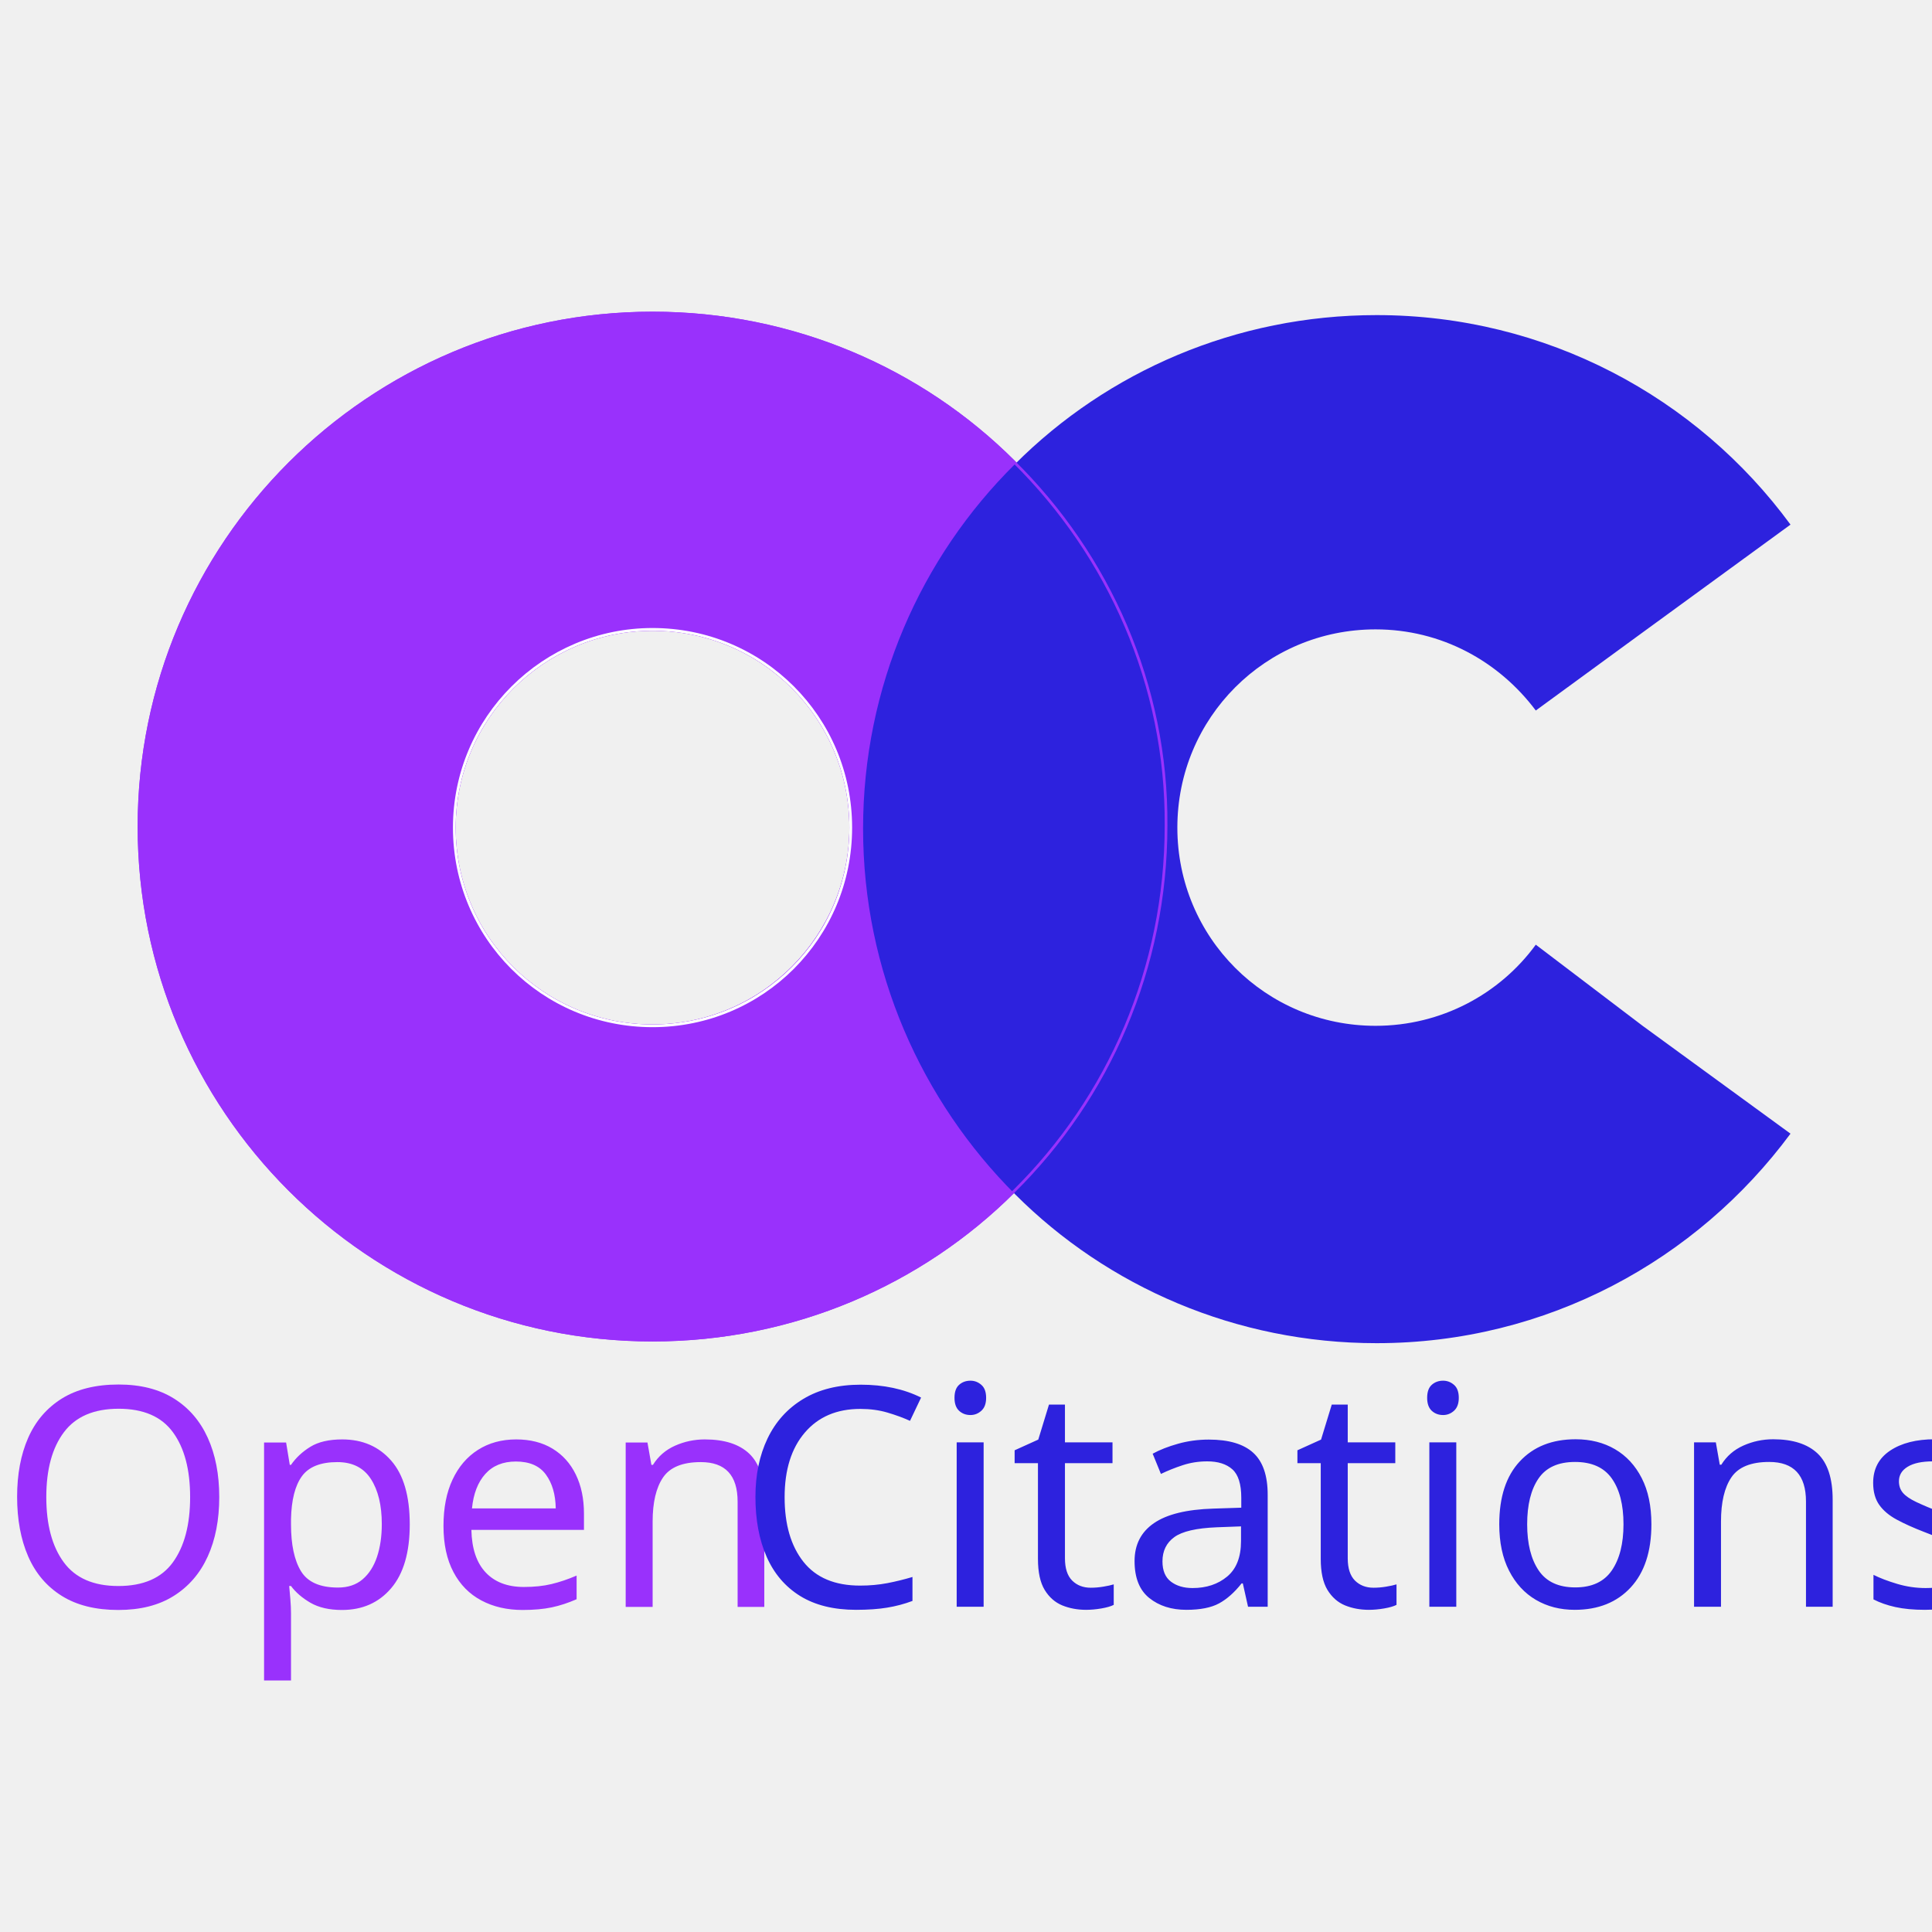
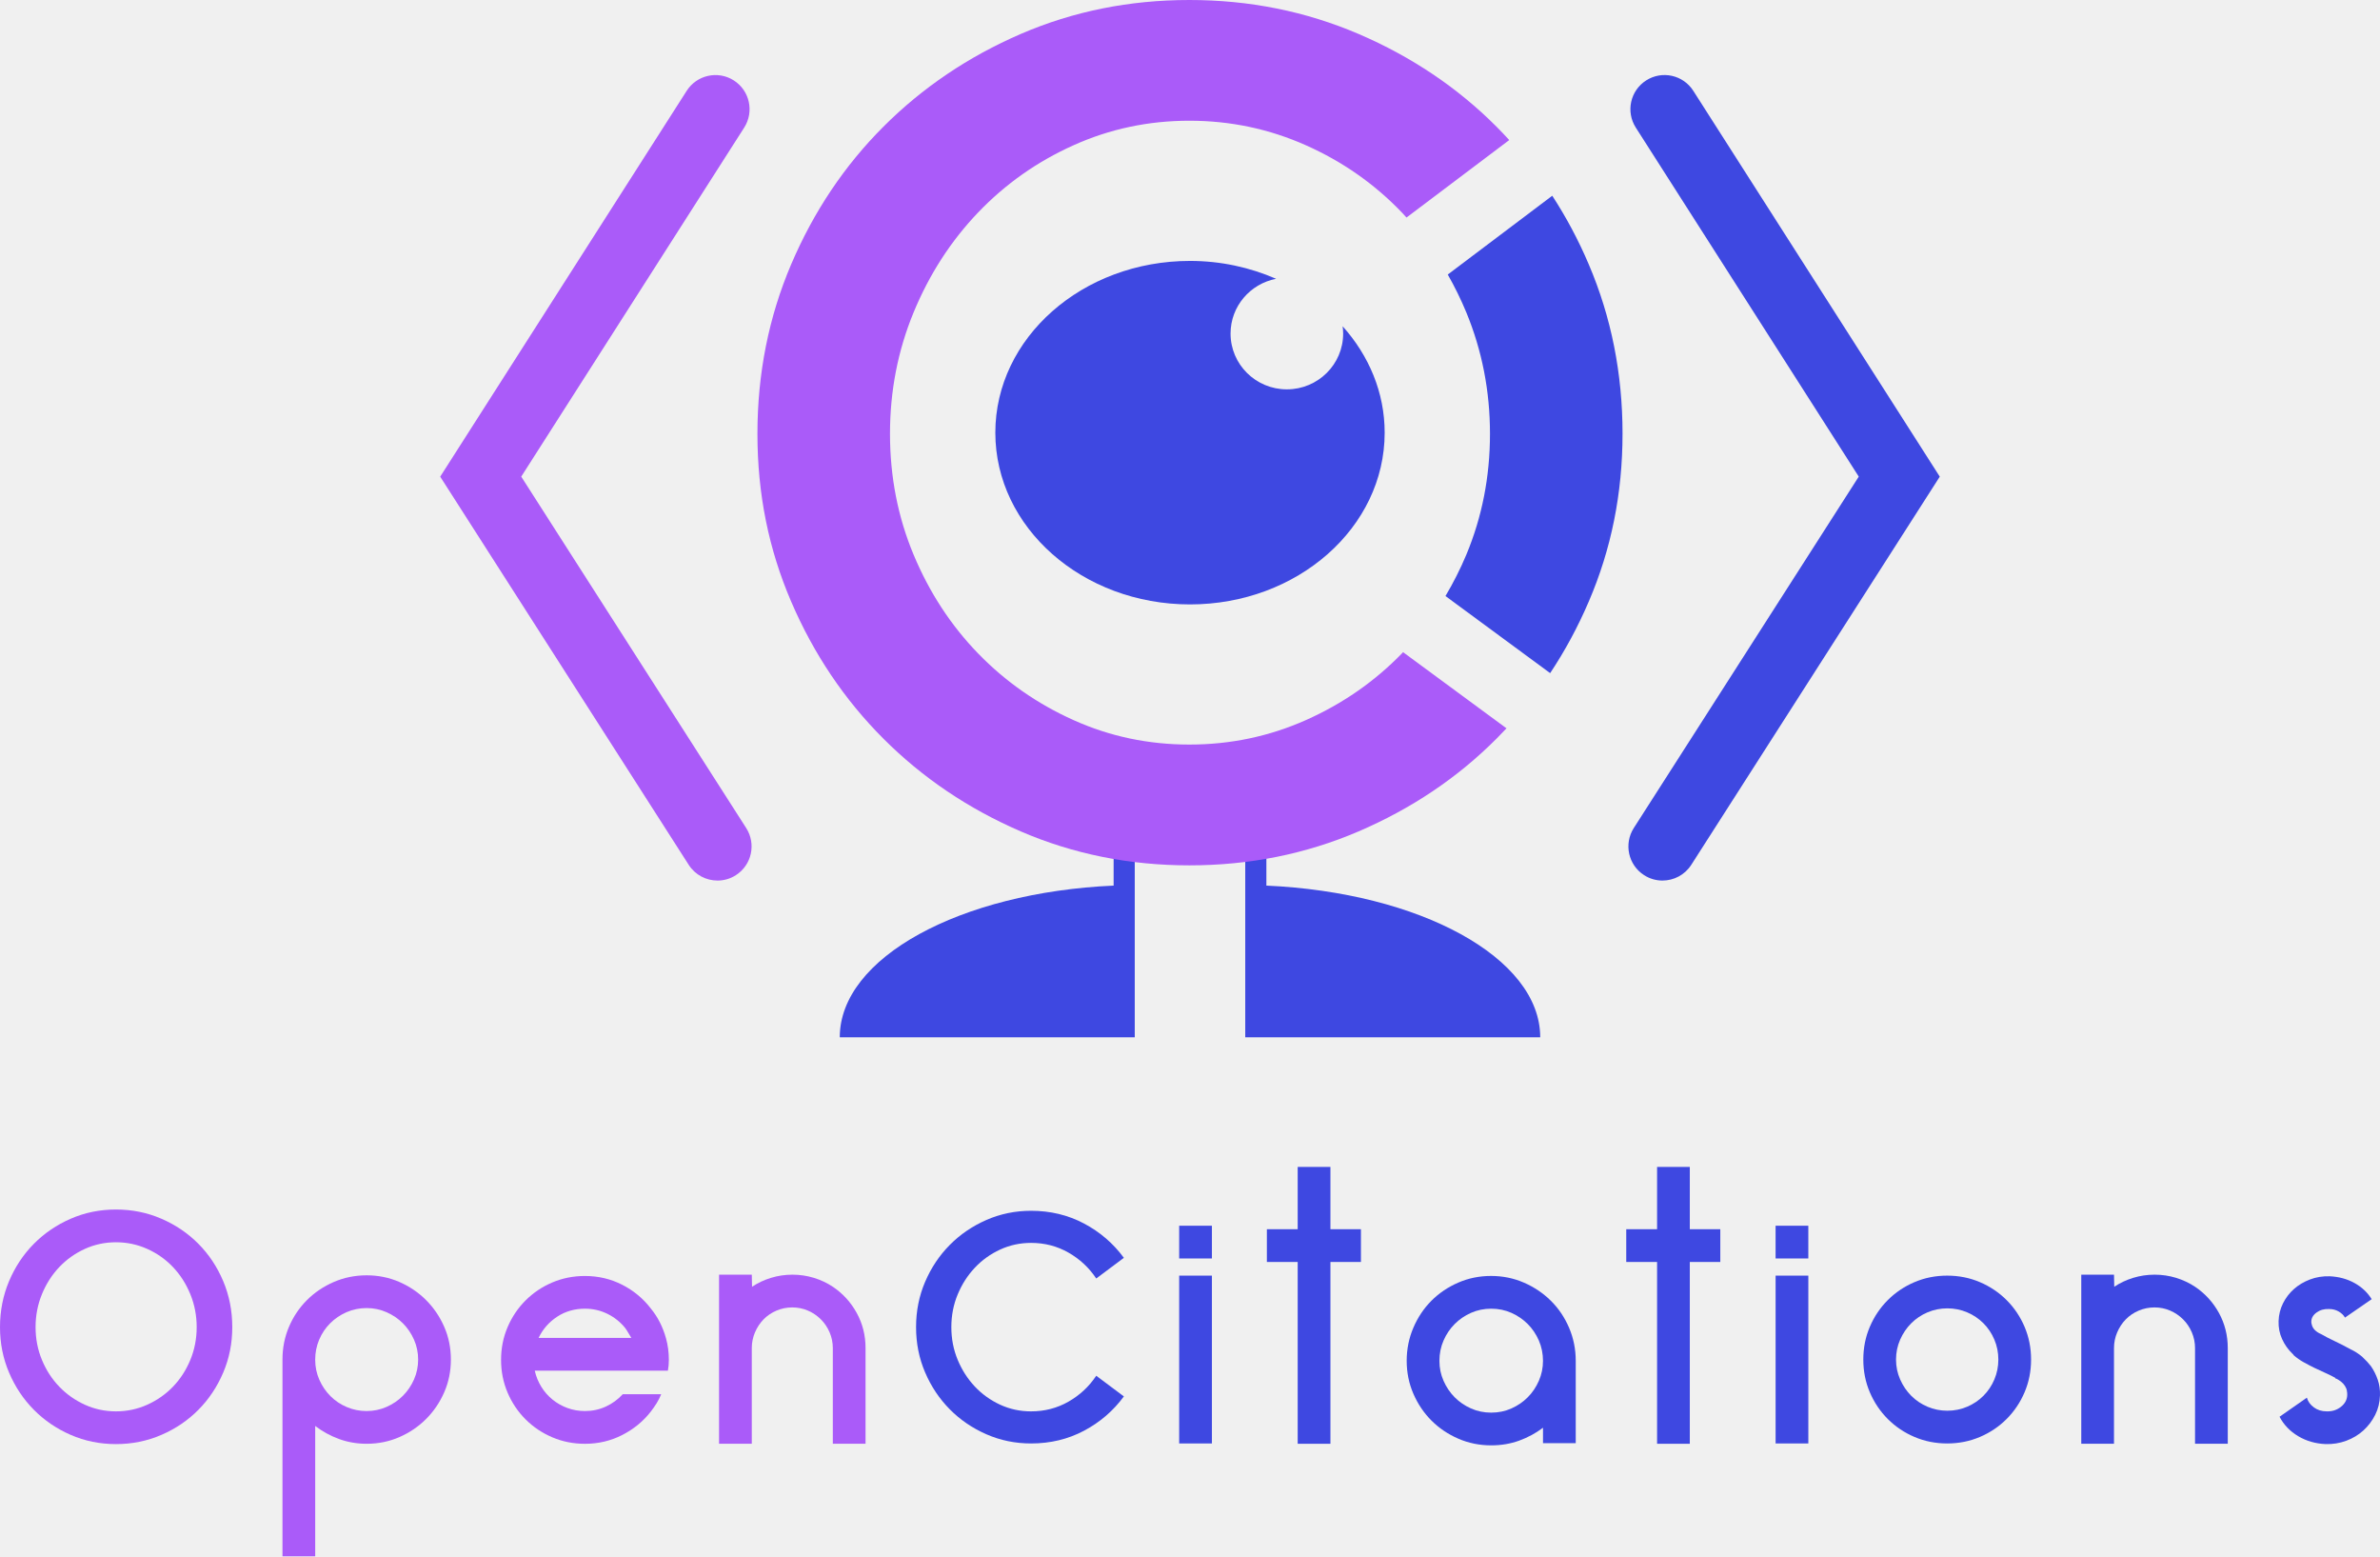
- <svg xmlns="http://www.w3.org/2000/svg" version="1.1" id="svg92" x="0px" y="0px" viewBox="0 0 566.9 566.9" style="enable-background:new 0 0 566.9 566.9;" xml:space="preserve">
-   <style type="text/css">
- 	.st0{fill:none;}
- 	.st1{fill:#9931FC;}
- 	.st2{fill-opacity:0;stroke:#9931FC;stroke-width:0.265;}
- 	.st3{fill:#2D22DE;}
- 	.st4{fill-opacity:0;}
- 	.st5{fill:none;stroke:#FFFFFF;stroke-width:0.265;}
- 	.st6{font-family:'ArialMT';}
- 	.st7{font-size:90px;}
- </style>
-   <g id="layer1">
-     <g id="g782" transform="translate(-3.9136718e-7,6.011519)">
-       <g id="g576" transform="matrix(3.013637,0,0,3.013636,-160.2218,-129.9321)">
-         <g id="g532">
-           <path class="st0" d="M54.3,66.8V176h185.9V66.8H54.3z M97.4,121.7c0-10.7,8.7-19.3,19.3-19.3c10.7,0,19.3,8.6,19.3,19.3      c0,10.7-8.6,19.3-19.3,19.3C106.1,141,97.4,132.3,97.4,121.7z M239.1,159.8l-11.6-8.5l-14.4-10.5l-10.4-7.6      c-3.5,4.8-9.2,7.9-15.6,7.9c-10.7,0-19.3-8.6-19.3-19.3c0-10.7,8.6-19.3,19.3-19.3c6.4,0,12,3.1,15.6,7.9l10.4-7.6l14.4-10.5      l11.6-8.5V159.8z" />
+ <svg xmlns="http://www.w3.org/2000/svg" id="Livello_2" data-name="Livello 2" viewBox="0 0 2040.5 1333.88">
+   <defs>
+     <style>
+       .cls-1 {
+         fill: #3e48e1;
+       }
+ 
+       .cls-2 {
+         fill: #aa5bf9;
+       }
+     </style>
+   </defs>
+   <g id="Livello_2-2" data-name="Livello 2">
+     <g id="Livello_1-2" data-name="Livello 1-2">
+       <g>
+         <path class="cls-1" d="M884.02,1209.66c11.62,0,22.29-2.76,32.01-8.31,9.71-5.54,17.66-12.94,23.84-22.21l23.69,17.71c-9.08,12.35-20.47,22.16-34.19,29.42-13.71,7.27-28.83,10.9-45.36,10.9-13.62,0-26.42-2.63-38.41-7.9-11.99-5.26-22.43-12.39-31.33-21.39-8.91-8.99-15.94-19.52-21.12-31.6s-7.76-25.02-7.76-38.82,2.59-26.74,7.76-38.82c5.18-12.08,12.21-22.61,21.12-31.6,8.9-8.99,19.34-16.12,31.33-21.39,11.99-5.26,24.79-7.9,38.41-7.9,16.53,0,31.65,3.64,45.36,10.9,13.71,7.27,25.11,17.07,34.19,29.42l-23.69,17.71c-6.18-9.26-14.13-16.66-23.84-22.2-9.72-5.54-20.39-8.31-32.01-8.31-9.44,0-18.3,1.91-26.56,5.72-8.27,3.81-15.49,8.99-21.66,15.53-6.18,6.54-11.08,14.17-14.71,22.89-3.63,8.71-5.45,18.07-5.45,28.06s1.81,19.34,5.45,28.06c3.63,8.72,8.54,16.34,14.71,22.89,6.17,6.54,13.39,11.71,21.66,15.53,8.26,3.81,17.12,5.72,26.56,5.72" />
+         <path class="cls-1" d="M1039.03,1237.17h-28.06v-143.84h28.06v143.84ZM1010.97,1050.56h28.06v28.06h-28.06v-28.06h0Z" />
+         <polygon class="cls-1" points="1166.8 1081.62 1140.65 1081.62 1140.65 1237.44 1112.58 1237.44 1112.58 1081.62 1086.16 1081.62 1086.16 1053.55 1112.58 1053.55 1112.58 1000.16 1140.65 1000.16 1140.65 1053.55 1166.8 1053.55 1166.8 1081.62" />
+         <path class="cls-1" d="M1278.49,1210.75c6.18,0,11.94-1.19,17.3-3.57,5.35-2.37,10.03-5.57,14.03-9.59,3.99-4.02,7.17-8.72,9.53-14.12,2.36-5.39,3.54-11.1,3.54-17.13s-1.19-12.01-3.54-17.4c-2.36-5.39-5.54-10.1-9.53-14.12-4-4.02-8.68-7.22-14.03-9.6-5.36-2.37-11.13-3.56-17.3-3.56s-11.94,1.19-17.3,3.56c-5.36,2.38-10.04,5.58-14.03,9.6-4,4.02-7.18,8.73-9.53,14.12-2.36,5.39-3.54,11.19-3.54,17.4s1.18,11.74,3.54,17.13,5.54,10.1,9.53,14.12c4,4.02,8.67,7.22,14.03,9.59,5.36,2.38,11.12,3.57,17.3,3.57M1278.36,1093.6c9.97,0,19.35,1.9,28.14,5.72,8.79,3.81,16.5,8.99,23.11,15.53,6.62,6.54,11.83,14.26,15.64,23.16,3.8,8.9,5.71,18.35,5.71,28.33v70.56h-28.06v-13.21c-6.18,4.68-12.99,8.36-20.43,11.06-7.45,2.7-15.44,4.05-23.98,4.05-9.99,0-19.39-1.9-28.19-5.72-8.81-3.81-16.48-8.99-23.02-15.52-6.54-6.54-11.71-14.21-15.53-23.02-3.81-8.81-5.72-18.21-5.72-28.2s1.9-19.43,5.71-28.33c3.8-8.9,8.97-16.62,15.49-23.16,6.53-6.54,14.19-11.71,22.98-15.53,8.79-3.81,18.18-5.72,28.14-5.72" />
+         <polygon class="cls-1" points="1474.91 1081.62 1448.76 1081.62 1448.76 1237.44 1420.7 1237.44 1420.7 1081.62 1394.27 1081.62 1394.27 1053.55 1420.7 1053.55 1420.7 1000.16 1448.76 1000.16 1448.76 1053.55 1474.91 1053.55 1474.91 1081.62" />
+         <path class="cls-1" d="M1550.38,1237.17h-28.06v-143.84h28.06v143.84ZM1522.31,1050.56h28.06v28.06h-28.06v-28.06Z" />
+         <path class="cls-1" d="M1669.56,1209.11c5.97,0,11.63-1.14,16.97-3.41s10.01-5.4,13.99-9.4c3.99-4,7.11-8.67,9.37-14.03s3.4-11.04,3.4-17.03-1.14-11.67-3.4-17.03c-2.27-5.36-5.39-10.04-9.37-14.03-3.98-4-8.64-7.13-13.99-9.4-5.34-2.27-11-3.4-16.97-3.4s-11.64,1.14-16.98,3.4c-5.34,2.28-10,5.41-13.99,9.4-3.98,4-7.15,8.67-9.5,14.03s-3.53,11.03-3.53,17.03,1.18,11.67,3.53,17.03c2.36,5.36,5.52,10.04,9.5,14.03,3.99,4,8.65,7.13,13.99,9.4s11,3.41,16.98,3.41M1669.43,1093.33c9.99,0,19.34,1.86,28.06,5.59,8.72,3.72,16.35,8.85,22.89,15.39,6.54,6.53,11.66,14.16,15.39,22.88,3.72,8.72,5.58,18.08,5.58,28.06s-1.86,19.34-5.58,28.06c-3.73,8.72-8.85,16.35-15.39,22.89s-14.17,11.67-22.89,15.39-18.07,5.58-28.06,5.58-19.34-1.86-28.06-5.58c-8.72-3.72-16.35-8.85-22.88-15.39-6.54-6.54-11.67-14.17-15.39-22.89-3.73-8.71-5.59-18.07-5.59-28.06s1.86-19.34,5.59-28.06c3.72-8.72,8.85-16.35,15.39-22.88,6.53-6.54,14.16-11.67,22.88-15.39s18.07-5.59,28.06-5.59" />
+         <path class="cls-1" d="M1881.92,1102.86c8.63,5.81,15.46,13.31,20.5,22.47,5.04,9.18,7.56,19.21,7.56,30.11v82h-28.06v-82c0-4.72-.91-9.22-2.74-13.48-1.82-4.27-4.33-8-7.52-11.17-3.2-3.18-6.88-5.67-11.08-7.49-4.19-1.81-8.66-2.72-13.4-2.72s-9.26.91-13.54,2.72c-4.29,1.82-7.98,4.32-11.08,7.49-3.1,3.18-5.56,6.9-7.39,11.17-1.82,4.27-2.73,8.76-2.73,13.48v82h-28.06v-144.93h28.06l.22,10.35c4.9-3.27,10.31-5.81,16.22-7.63,5.9-1.81,12.04-2.72,18.4-2.72s12.5.91,18.41,2.72c5.91,1.82,11.31,4.36,16.22,7.63" />
+         <path class="cls-1" d="M2032.57,1170.7c2.54,3.63,4.54,7.59,5.99,11.85,1.45,4.27,2.09,8.76,1.91,13.49-.18,5.99-1.55,11.53-4.09,16.61-2.55,5.09-5.9,9.54-10.08,13.35-4.18,3.81-9.08,6.76-14.71,8.85s-11.54,3.04-17.71,2.86c-8.72-.37-16.57-2.63-23.56-6.81-7-4.18-12.31-9.71-15.94-16.62l23.43-16.35c.9,3.27,2.9,6.04,5.99,8.31,3.09,2.28,6.72,3.41,10.9,3.41,4.72.18,8.85-1.13,12.39-3.95,3.54-2.81,5.32-6.31,5.32-10.49,0-1.27-.1-2.18-.28-2.72v-.55c-.18-.36-.27-.68-.27-.95s-.1-.59-.27-.95c-1.28-3.09-3.64-5.63-7.08-7.63-.55-.36-1.37-.72-2.46-1.09l.28-.27c-2.55-1.45-5.36-2.86-8.45-4.22s-6.23-2.81-9.4-4.36c-3.18-1.54-6.31-3.18-9.4-4.9s-6-3.77-8.72-6.13v-.27l-.82-.82c-3.81-3.63-6.81-7.85-8.99-12.67-2.18-4.81-3.18-9.94-3-15.39.18-5.45,1.45-10.53,3.81-15.26,2.36-4.72,5.49-8.8,9.4-12.26,3.9-3.45,8.49-6.17,13.76-8.17,5.26-2,10.9-2.9,16.89-2.72,7.8.37,14.85,2.27,21.11,5.72,6.27,3.45,11.21,8.08,14.85,13.9l-22.89,15.8c-1.09-2-2.86-3.72-5.31-5.18-2.45-1.45-5.23-2.18-8.31-2.18-4.18-.18-7.76.82-10.76,3s-4.49,4.81-4.49,7.9c0,.91.09,1.54.27,1.9.36,2,1.27,3.72,2.72,5.18,1.45,1.46,3.27,2.64,5.45,3.54,3.45,2,7.4,4.05,11.85,6.13,4.45,2.09,8.95,4.4,13.48,6.95,3.27,1.46,6.54,3.54,9.81,6.27l1.36,1.36c1.81,1.63,3.81,3.81,6,6.54" />
+         <path class="cls-2" d="M99.43,1209.66c9.44,0,18.39-1.9,26.83-5.7,8.45-3.8,15.8-8.96,22.07-15.47,6.27-6.51,11.21-14.16,14.85-22.93,3.63-8.77,5.45-18.14,5.45-28.09s-1.82-19.36-5.45-28.23c-3.64-8.86-8.58-16.6-14.85-23.21-6.26-6.6-13.62-11.8-22.07-15.6-8.44-3.8-17.39-5.7-26.83-5.7s-18.35,1.9-26.7,5.7c-8.36,3.8-15.66,9-21.93,15.6-6.27,6.61-11.22,14.34-14.85,23.21-3.64,8.87-5.45,18.27-5.45,28.23s1.81,19.32,5.45,28.09c3.63,8.77,8.58,16.42,14.85,22.93,6.27,6.51,13.57,11.67,21.93,15.47,8.35,3.8,17.25,5.7,26.7,5.7M99.43,1036.66c13.8,0,26.79,2.63,38.96,7.9,12.17,5.27,22.75,12.44,31.74,21.52,8.99,9.08,16.08,19.75,21.25,32.01,5.18,12.26,7.76,25.38,7.76,39.37s-2.59,26.79-7.76,38.96c-5.18,12.17-12.26,22.8-21.25,31.88s-19.57,16.26-31.74,21.52c-12.17,5.27-25.16,7.9-38.96,7.9s-26.75-2.63-38.82-7.9c-12.08-5.26-22.61-12.44-31.6-21.52-8.99-9.08-16.07-19.7-21.25-31.88-5.18-12.17-7.76-25.15-7.76-38.96s2.59-27.11,7.76-39.37c5.18-12.26,12.26-22.93,21.25-32.01s19.52-16.25,31.6-21.52,25.02-7.9,38.82-7.9" />
+         <path class="cls-2" d="M314.37,1209.39c5.99,0,11.66-1.18,17.03-3.54,5.36-2.36,10.04-5.54,14.03-9.53,3.99-4,7.17-8.67,9.53-14.03s3.54-11.04,3.54-17.03-1.19-11.67-3.54-17.03c-2.36-5.36-5.54-10.04-9.53-14.03s-8.67-7.17-14.03-9.53-11.04-3.54-17.03-3.54-11.95,1.18-17.3,3.54c-5.36,2.36-10.04,5.54-14.03,9.53s-7.13,8.67-9.4,14.03-3.4,11.03-3.4,17.03v.27c0,6,1.18,11.67,3.54,17.03,2.36,5.36,5.53,10.03,9.53,14.03,3.99,4,8.67,7.13,14.03,9.4,5.35,2.28,11.03,3.41,17.03,3.41M314.37,1093.06c9.99,0,19.34,1.91,28.06,5.72,8.72,3.81,16.35,8.99,22.89,15.53s11.71,14.16,15.53,22.88,5.72,18.08,5.72,28.06-1.9,19.34-5.72,28.06c-3.81,8.71-8.99,16.34-15.53,22.88s-14.17,11.71-22.89,15.53c-8.71,3.81-18.07,5.72-28.06,5.72-8.36,0-16.26-1.36-23.7-4.09-7.45-2.73-14.26-6.45-20.43-11.17v111.7h-28.06v-168.63c0-9.99,1.86-19.34,5.58-28.06,3.72-8.72,8.85-16.34,15.39-22.88s14.21-11.72,23.02-15.53c8.8-3.81,18.21-5.72,28.2-5.72" />
+         <path class="cls-2" d="M501.53,1121.66c-8.9,0-16.85,2.29-23.84,6.87-7,4.58-12.31,10.65-15.94,18.19h79.55c-.91-1.43-1.77-2.86-2.59-4.3-.82-1.44-1.68-2.79-2.59-4.05-4.18-5.21-9.26-9.3-15.26-12.26s-12.44-4.45-19.34-4.45M513.24,1174.79h-54.76c1.09,4.9,2.95,9.49,5.58,13.76,2.63,4.27,5.86,7.95,9.67,11.03,3.81,3.09,8.08,5.5,12.8,7.22,4.72,1.73,9.71,2.59,14.98,2.59,6.36,0,12.3-1.27,17.85-3.81,5.54-2.54,10.4-6.08,14.57-10.62h32.96c-1.09,2.72-2.41,5.31-3.94,7.76-1.55,2.45-3.23,4.86-5.04,7.22-6.54,8.36-14.71,15.03-24.52,20.03s-20.43,7.49-31.88,7.49c-9.99,0-19.34-1.86-28.06-5.59-8.71-3.72-16.34-8.85-22.88-15.39s-11.67-14.17-15.39-22.88c-3.72-8.72-5.59-18.07-5.59-28.06s1.86-19.34,5.59-28.06c3.72-8.71,8.85-16.34,15.39-22.88s14.17-11.67,22.88-15.39c8.72-3.72,18.07-5.58,28.06-5.58,11.44,0,22.07,2.5,31.88,7.49,9.8,5,17.98,11.76,24.52,20.29,5.99,7.27,10.35,15.8,13.08,25.61,1.63,5.81,2.45,11.99,2.45,18.52,0,3.27-.27,6.36-.82,9.26h-59.39,0Z" />
+         <path class="cls-2" d="M714.02,1102.86c8.63,5.81,15.46,13.31,20.5,22.47,5.04,9.18,7.56,19.21,7.56,30.11v82h-28.06v-82c0-4.72-.91-9.22-2.74-13.48-1.82-4.27-4.33-8-7.52-11.17-3.2-3.18-6.88-5.67-11.08-7.49-4.2-1.81-8.66-2.72-13.4-2.72s-9.26.91-13.54,2.72c-4.28,1.82-7.98,4.32-11.07,7.49-3.1,3.18-5.56,6.9-7.39,11.17-1.82,4.27-2.73,8.76-2.73,13.48v82h-28.06v-144.93h28.06l.22,10.35c4.9-3.27,10.31-5.81,16.22-7.63,5.9-1.81,12.04-2.72,18.4-2.72s12.5.91,18.41,2.72c5.91,1.82,11.31,4.36,16.22,7.63" />
+       </g>
+       <g>
+         <path class="cls-2" d="M615.14,754.72c-9.64,0-19.08-4.76-24.67-13.48l-213.06-332.7,211.33-330.7c8.7-13.61,26.79-17.6,40.41-8.9,13.61,8.7,17.6,26.79,8.9,40.41l-191.17,299.16,192.87,301.18c8.71,13.61,4.75,31.7-8.86,40.42-4.89,3.13-10.35,4.62-15.75,4.62h0Z" />
+         <path class="cls-1" d="M1425.35,754.72c-5.4,0-10.86-1.49-15.75-4.62-13.61-8.72-17.57-26.81-8.86-40.42l192.87-301.18-191.17-299.16c-8.7-13.61-4.72-31.71,8.9-40.41,13.62-8.71,31.71-4.72,40.41,8.9l211.32,330.7-213.05,332.7c-5.58,8.72-15.03,13.48-24.67,13.48h0Z" />
+         <g>
+           <g>
+             <path class="cls-1" d="M972.88,889.04v-189.61h-18.11v59.61c-131.56,5.86-234.79,61.76-234.79,130h252.91-.01Z" />
+             <path class="cls-1" d="M1085.73,759.04v-59.61h-18.11v189.61h252.9c0-68.24-103.24-124.13-234.79-130" />
+           </g>
+           <g>
+             <path class="cls-1" d="M1391.09,371.84c0-51.6-9.63-100-28.94-145.21-8.88-20.91-19.37-40.5-31.32-58.87l-89.58,67.54c5.86,10.33,11.2,21.1,15.88,32.41,13.52,32.75,20.31,67.42,20.31,104.14s-6.79,71.28-20.31,103.64c-5.19,12.42-11.2,24.17-17.85,35.37l89.75,66.07c12.72-19.12,23.76-39.57,33.11-61.36,19.31-44.88,28.94-92.78,28.94-143.72h0Z" />
+             <path class="cls-2" d="M1201.87,560.1c-23.38,24.04-50.76,43.06-82.2,57.06s-64.78,21-99.95,21-68.35-7-99.4-21c-31.17-14-58.38-33.02-81.7-57.06s-41.8-52.26-55.32-84.62-20.26-66.93-20.26-103.64,6.73-71.39,20.26-104.14c13.52-32.69,32-61.25,55.32-85.61,23.32-24.37,50.53-43.56,81.7-57.56,31.05-14,64.22-21.06,99.4-21.06s68.51,7.06,99.95,21.06c31.44,14,58.82,33.19,82.2,57.56,1.36,1.43,2.67,2.9,4,4.36l88.08-66.41c-3.57-3.89-7.19-7.74-10.94-11.49-33.44-33.52-72.9-59.98-118.21-79.44-45.3-19.4-93.66-29.11-145.08-29.11s-99.62,9.7-144.59,29.11c-44.97,19.46-84.21,45.92-117.71,79.44-33.45,33.46-59.83,72.82-79.14,118.08-19.26,45.2-28.89,93.61-28.89,145.2s9.63,98.85,28.89,143.72c19.31,44.93,45.69,84.13,79.14,117.59,33.5,33.52,72.74,59.98,117.71,79.44,44.96,19.4,93.16,29.11,144.59,29.11s99.79-9.7,145.08-29.11c45.3-19.46,84.76-45.92,118.21-79.44,2.92-2.92,5.78-5.89,8.59-8.9l-88.69-65.29c-.36.37-.68.77-1.04,1.15h0Z" />
+           </g>
+           <path class="cls-1" d="M1094.06,238.96c-22.28-9.72-47.27-15.33-73.81-15.33-92.17,0-166.9,65.91-166.9,147.21s74.73,147.2,166.9,147.2,166.9-65.9,166.9-147.2c0-34.48-13.54-66.12-36.05-91.21.27,2.05.46,4.13.46,6.26,0,26.41-21.61,47.82-48.27,47.82s-48.27-21.41-48.27-47.82c0-23.29,16.81-42.66,39.05-46.93" />
        </g>
-         <g id="g540">
-           <path class="st1" d="M151.9,86.1c-9-9-21.5-14.5-35.2-14.5c-27.6,0-50,22.4-50,50c0,27.6,22.4,50,50,50      c13.7,0,26.2-5.5,35.2-14.5c9.2-9.1,14.8-21.7,14.8-35.6C166.8,107.8,161.1,95.2,151.9,86.1z M116.7,141      c-10.7,0-19.3-8.6-19.3-19.3c0-10.7,8.7-19.3,19.3-19.3c10.7,0,19.3,8.6,19.3,19.3C136,132.3,127.4,141,116.7,141z" />
-           <g id="g538">
-             <path class="st2" d="M151.9,86.1c-9-9-21.5-14.5-35.2-14.5c-27.6,0-50,22.4-50,50c0,27.6,22.4,50,50,50       c13.7,0,26.2-5.5,35.2-14.5c9.2-9.1,14.8-21.7,14.8-35.6C166.8,107.8,161.1,95.2,151.9,86.1z M116.7,141       c-10.7,0-19.3-8.6-19.3-19.3c0-10.7,8.7-19.3,19.3-19.3c10.7,0,19.3,8.6,19.3,19.3C136,132.3,127.4,141,116.7,141z" />
-           </g>
-         </g>
-         <g id="g548">
-           <path class="st3" d="M202.7,133.1c-3.5,4.8-9.2,7.9-15.6,7.9c-10.7,0-19.3-8.6-19.3-19.3c0-10.7,8.6-19.3,19.3-19.3      c6.4,0,12,3.1,15.6,7.9l10.4-7.6l14.4-10.5c-9.1-12.4-23.8-20.4-40.3-20.4c-13.7,0-26.2,5.5-35.2,14.5      c-9.2,9.1-14.8,21.7-14.8,35.5c0,13.9,5.7,26.5,14.8,35.6c9,9,21.5,14.5,35.2,14.5c16.6,0,31.2-8.1,40.3-20.4l-14.4-10.5      L202.7,133.1z" />
-           <g id="g546">
-             <path class="st4" d="M213.1,140.7l14.4,10.5c-9.1,12.4-23.8,20.4-40.3,20.4c-13.7,0-26.2-5.5-35.2-14.5       c-9.2-9.1-14.8-21.7-14.8-35.6c0-13.9,5.7-26.5,14.8-35.5c9-9,21.5-14.5,35.2-14.5c16.6,0,31.2,8.1,40.3,20.4l-14.4,10.5       l-10.4,7.6c-3.5-4.8-9.2-7.9-15.6-7.9c-10.7,0-19.3,8.6-19.3,19.3c0,10.7,8.6,19.3,19.3,19.3c6.4,0,12-3.1,15.6-7.9       L213.1,140.7z" />
-           </g>
-         </g>
-         <g id="g554">
-           <g id="g552">
-             <path class="st2" d="M151.9,86.1c-9-9-21.5-14.5-35.2-14.5c-27.6,0-50,22.4-50,50c0,27.6,22.4,50,50,50       c13.7,0,26.2-5.5,35.2-14.5c9.2-9.1,14.8-21.7,14.8-35.6C166.8,107.8,161.1,95.2,151.9,86.1z M116.7,141       c-10.7,0-19.3-8.6-19.3-19.3c0-10.7,8.7-19.3,19.3-19.3c10.7,0,19.3,8.6,19.3,19.3C136,132.3,127.4,141,116.7,141z" />
-           </g>
-         </g>
-         <g id="g570">
-           <g id="g568">
-             <path class="st5" d="M136,121.7c0,10.7-8.6,19.3-19.3,19.3c-10.7,0-19.3-8.6-19.3-19.3c0-10.7,8.7-19.3,19.3-19.3       C127.4,102.4,136,111,136,121.7z" />
-           </g>
-         </g>
-         <g id="g574">
-           <path class="st0" d="M237.2,121.7c0,11.1-3.6,21.3-9.7,29.6l-14.4-10.5l-10.4-7.6c2.4-3.2,3.7-7.1,3.7-11.4      c0-4.3-1.4-8.2-3.7-11.4l10.4-7.6l14.4-10.5C233.6,100.4,237.2,110.6,237.2,121.7z" />
-           <path class="st0" d="M239.1,83.5v76.2l-11.6-8.5c6.1-8.3,9.7-18.5,9.7-29.6c0-11.1-3.6-21.3-9.7-29.6L239.1,83.5z" />
-         </g>
-       </g>
-       <g id="g751" transform="translate(-0.6166807)">
-         <text transform="matrix(1 0 0 1 0.1538 465.4918)" class="st1 st6 st7">Open</text>
-         <text transform="matrix(1 0 0 1 216.7973 465.4478)" class="st3 st6 st7">Citations</text>
      </g>
    </g>
  </g>
</svg>
